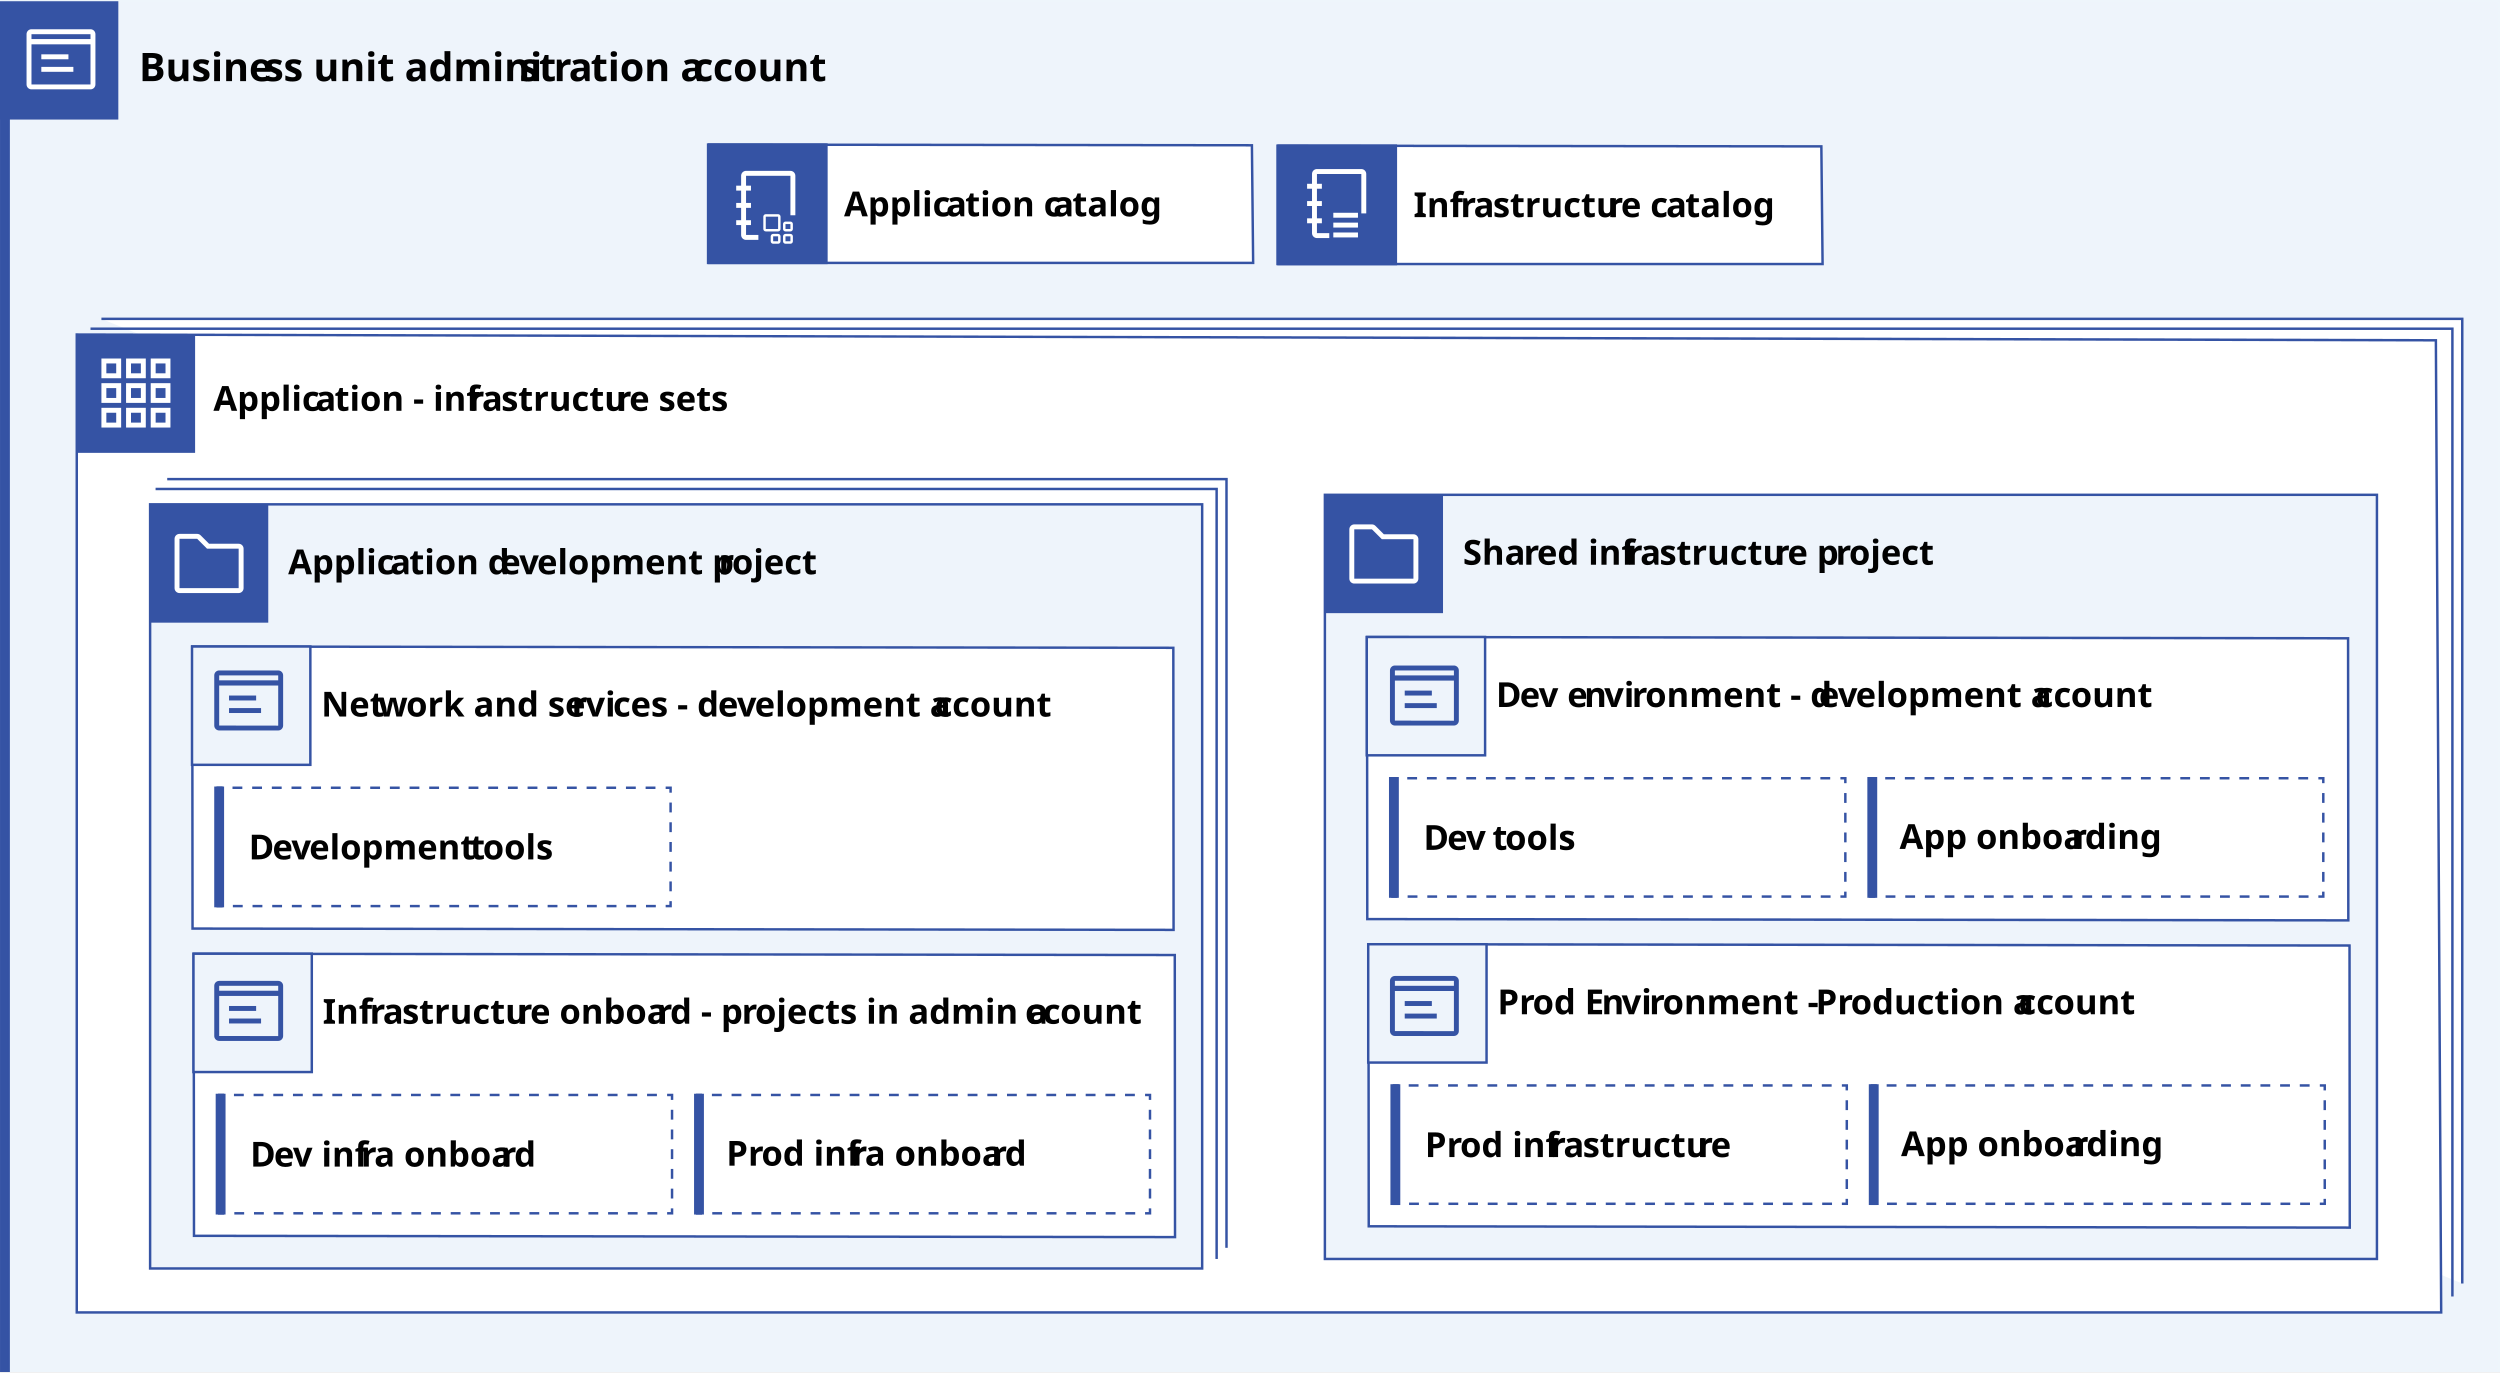
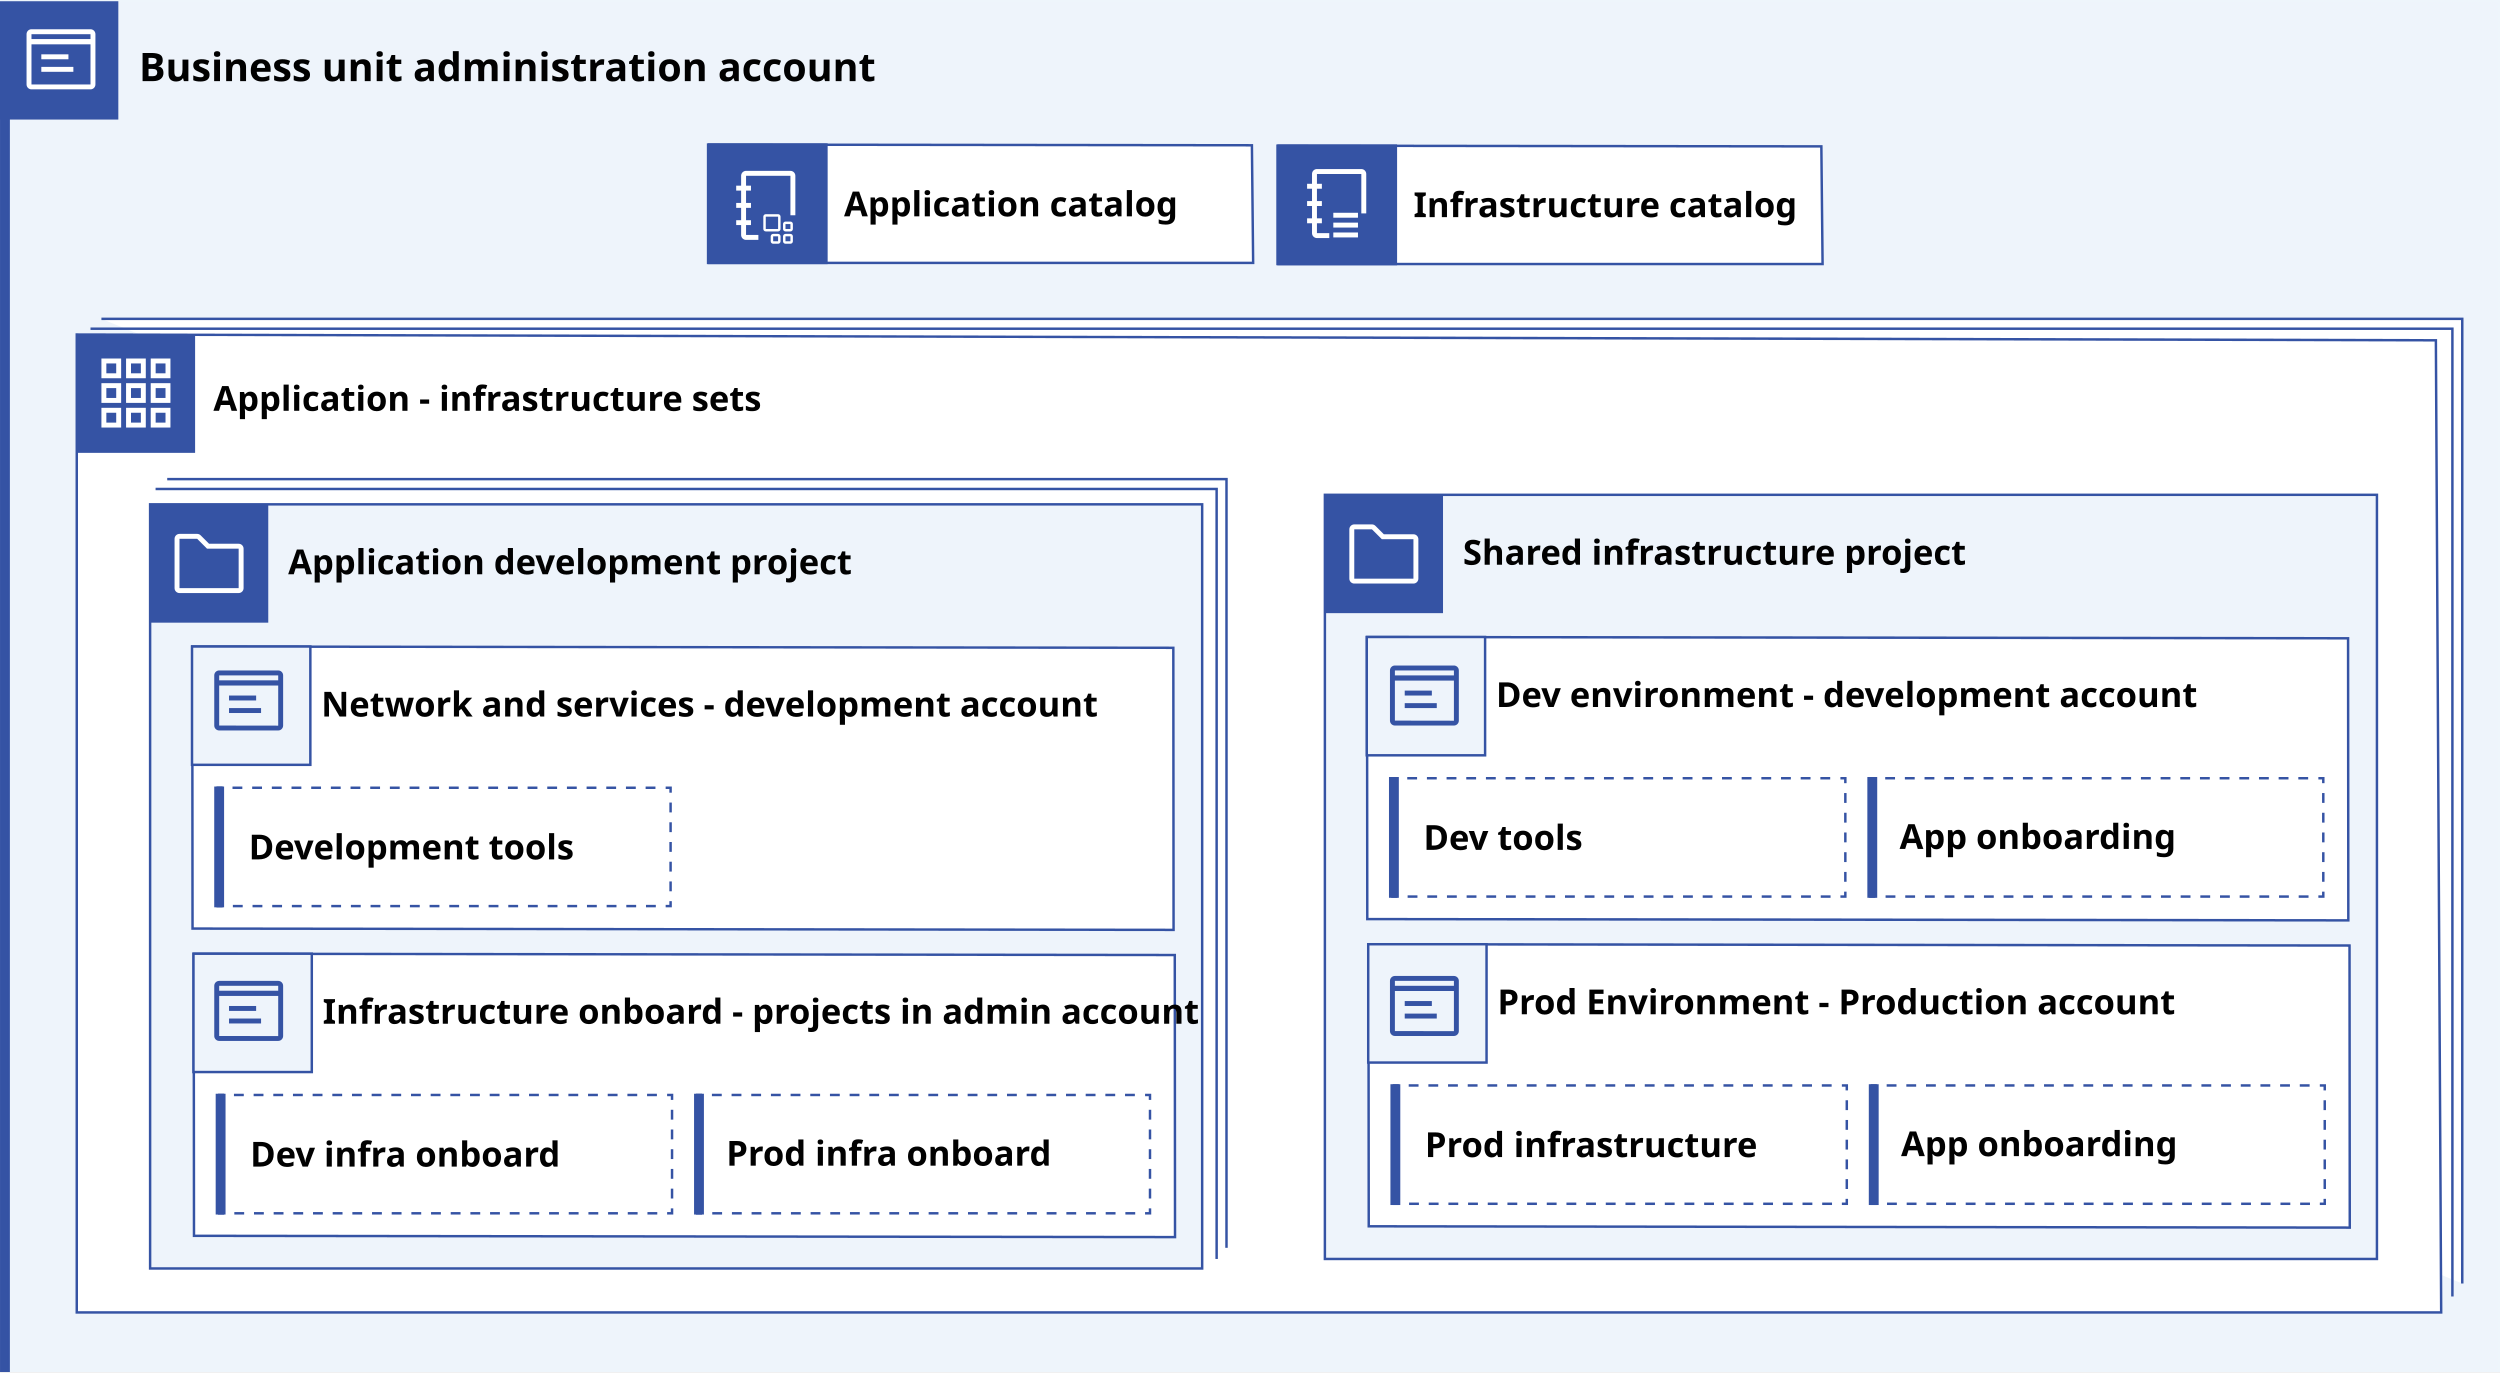
- <svg xmlns="http://www.w3.org/2000/svg" viewBox="0 0 1014.11 556.55">
+ <svg xmlns="http://www.w3.org/2000/svg" width="1014.11" height="556.55" viewBox="0 0 1014.11 556.55">
  <defs>
-     <style>.cls-1,.cls-9{fill:#eef4fb;}.cls-1{stroke:#eef5fb;}.cls-1,.cls-10,.cls-11,.cls-12,.cls-2,.cls-4,.cls-5,.cls-6,.cls-9{stroke-miterlimit:10;}.cls-2,.cls-4,.cls-8{fill:#fff;}.cls-10,.cls-11,.cls-12,.cls-2,.cls-4,.cls-5,.cls-6,.cls-9{stroke:#3553a4;}.cls-2,.cls-5{fill-rule:evenodd;}.cls-3,.cls-6{fill:#3553a4;}.cls-10,.cls-11,.cls-12,.cls-5,.cls-7{fill:none;}.cls-11{stroke-dasharray:3.99 3.99;}.cls-12{stroke-dasharray:4 4;}.cls-13{font-size:16px;}.cls-13,.cls-19{fill:#010101;font-family:IBMPlexSans-SemiBold, IBM Plex Sans;font-weight:600;}.cls-14{letter-spacing:-0.01em;}.cls-15{letter-spacing:-0.01em;}.cls-16{letter-spacing:-0.01em;}.cls-17{letter-spacing:0em;}.cls-18{letter-spacing:-0.01em;}.cls-19{font-size:14px;}.cls-20{letter-spacing:0em;}.cls-21{letter-spacing:-0.01em;}.cls-22{letter-spacing:0em;}.cls-23{letter-spacing:0em;}.cls-24{letter-spacing:-0.01em;}.cls-25{letter-spacing:-0.01em;}.cls-26{letter-spacing:-0.01em;}.cls-27{letter-spacing:-0.01em;}.cls-28{letter-spacing:-0.01em;}.cls-29{letter-spacing:-0.01em;}.cls-30{letter-spacing:0.01em;}.cls-31{letter-spacing:0em;}</style>
+     <style>.cls-1,.cls-9{fill:#eef4fb;}.cls-1{stroke:#eef5fb;}.cls-1,.cls-10,.cls-11,.cls-12,.cls-2,.cls-4,.cls-5,.cls-6,.cls-9{stroke-miterlimit:10;}.cls-2,.cls-4,.cls-8{fill:#fff;}.cls-10,.cls-11,.cls-12,.cls-2,.cls-4,.cls-5,.cls-6,.cls-9{stroke:#3553a4;}.cls-2,.cls-5{fill-rule:evenodd;}.cls-3,.cls-6{fill:#3553a4;}.cls-10,.cls-11,.cls-12,.cls-5,.cls-7{fill:none;}.cls-11{stroke-dasharray:3.99 3.99;}.cls-12{stroke-dasharray:4 4;}.cls-13{font-size:16px;}.cls-13,.cls-14{fill:#010101;font-family:IBMPlexSans-SemiBold, IBM Plex Sans;font-weight:600;}.cls-14{font-size:14px;}</style>
  </defs>
  <g id="Background">
    <rect class="cls-1" x="0.51" y="0.5" width="1013.1" height="555.55" />
    <polyline class="cls-2" points="41.14 129.34 998.8 129.34 998.8 520.65" />
    <rect class="cls-3" y="0.5" width="48" height="48" />
    <polygon class="cls-4" points="31.14 135.7 988.1 138.04 990.25 532.39 31.14 532.39 31.14 135.7" />
    <polyline class="cls-5" points="36.71 133.34 994.8 133.34 994.8 525.91" />
    <rect class="cls-3" x="31.14" y="135.7" width="48" height="48" />
    <rect class="cls-6" x="0.51" y="48.5" width="3" height="507.55" />
    <polygon class="cls-4" points="287.63 58.65 507.83 58.93 508.33 106.65 287.63 106.65 287.63 58.65" />
    <rect class="cls-6" x="287.23" y="58.65" width="48" height="48" />
    <polygon class="cls-4" points="518.62 59.1 738.82 59.38 739.32 107.1 518.62 107.1 518.62 59.1" />
    <rect class="cls-6" x="518.22" y="59.1" width="48" height="48" />
    <rect id="_Transparent_Rectangle_" data-name="&lt;Transparent Rectangle&gt;" class="cls-7" x="524.85" y="67.1" width="32" height="32" />
    <path class="cls-8" d="M586.36,100.74h-5v-4h2v-2h-2v-5h2v-2h-2v-5h2v-2h-2v-4h18v16h2v-16a2,2,0,0,0-2-2h-18a2,2,0,0,0-2,2v4h-2v2h2v5h-2v2h2v5h-2v2h2v4a2,2,0,0,0,2,2h5Z" transform="translate(-278.73 -5.43)" />
    <path class="cls-8" d="M594.36,99.31h-5a1,1,0,0,1-1-1v-5a1,1,0,0,1,1-1h5a1,1,0,0,1,1,1v5A1,1,0,0,1,594.36,99.31Zm-5-6v5h5v-5Z" transform="translate(-278.73 -5.43)" />
    <path class="cls-8" d="M599.36,96.31v2h-2v-2h2m0-1h-2a1,1,0,0,0-1,1v2a1,1,0,0,0,1,1h2a1,1,0,0,0,1-1v-2A1,1,0,0,0,599.36,95.31Z" transform="translate(-278.73 -5.43)" />
    <path class="cls-8" d="M599.36,101.31v2h-2v-2h2m0-1h-2a1,1,0,0,0-1,1v2a1,1,0,0,0,1,1h2a1,1,0,0,0,1-1v-2A1,1,0,0,0,599.36,100.31Z" transform="translate(-278.73 -5.43)" />
    <path class="cls-8" d="M594.36,101.31v2h-2v-2h2m0-1h-2a1,1,0,0,0-1,1v2a1,1,0,0,0,1,1h2a1,1,0,0,0,1-1v-2A1,1,0,0,0,594.36,100.31Z" transform="translate(-278.73 -5.43)" />
    <path class="cls-8" d="M817.94,100h-5V96h2V94h-2V89h2V87h-2V82h2V80h-2V76h18V92h2V76a2,2,0,0,0-2-2h-18a2,2,0,0,0-2,2v4h-2v2h2v5h-2v2h2v5h-2v2h2v4a2,2,0,0,0,2,2h5Z" transform="translate(-278.73 -5.43)" />
    <rect class="cls-8" x="540.85" y="86.31" width="10" height="2" />
    <rect class="cls-8" x="540.85" y="90.31" width="10" height="2" />
    <rect class="cls-8" x="540.85" y="94.31" width="10" height="2" />
    <path class="cls-8" d="M295.49,27.47h11v2h-11Zm0,5.09h13v2h-13Z" transform="translate(-278.73 -5.43)" />
    <path class="cls-8" d="M315.44,17.29H291.5a2,2,0,0,0-2,2V39.68a2,2,0,0,0,2,2h23.94a2,2,0,0,0,2-2V19.32A2,2,0,0,0,315.44,17.29Zm0,2v2H291.5v-2ZM291.5,39.68V23.4h23.94V39.68Z" transform="translate(-278.73 -5.43)" />
    <path class="cls-8" d="M325.87,152.86v4h-4v-4Zm2-2h-8v8h8Zm8,2v4h-4v-4Zm2-2h-8v8h8Zm8,2v4h-4v-4Zm2-2h-8v8h8Zm-22,12v4h-4v-4Zm2-2h-8v8h8Zm8,2v4h-4v-4Zm2-2h-8v8h8Zm8,2v4h-4v-4Zm2-2h-8v8h8Zm-22,12v4h-4v-4Zm2-2h-8v8h8Zm8,2v4h-4v-4Zm2-2h-8v8h8Zm8,2v4h-4v-4Zm2-2h-8v8h8Z" transform="translate(-278.73 -5.43)" />
    <polyline class="cls-5" points="63.11 198.35 493.52 198.35 493.52 510.69" />
    <polyline class="cls-5" points="67.83 194.35 497.52 194.35 497.52 506.17" />
    <rect class="cls-9" x="537.43" y="200.72" width="426.76" height="309.97" />
    <rect class="cls-3" x="537.35" y="200.72" width="48" height="48" />
    <path class="cls-8" d="M835.25,220.15l3.42,3.41.58.59h12.83v16h-24v-20h7.17m0-2h-7.17a2,2,0,0,0-2,2v20a2,2,0,0,0,2,2h24a2,2,0,0,0,2-2v-16a2,2,0,0,0-2-2h-12l-3.41-3.41A2,2,0,0,0,835.25,218.15Z" transform="translate(-278.73 -5.43)" />
    <polygon class="cls-4" points="555.11 383.02 953.07 383.55 953.17 497.97 555.22 497.44 555.11 383.02" />
    <rect class="cls-9" x="555.01" y="383.02" width="48" height="48" />
    <rect class="cls-8" x="565.43" y="440.31" width="183.71" height="48" />
    <polyline class="cls-10" points="749.14 486.31 749.14 488.31 747.14 488.31" />
    <line class="cls-11" x1="743.15" y1="488.31" x2="569.43" y2="488.31" />
    <polyline class="cls-10" points="567.43 488.31 565.43 488.31 565.43 486.31" />
    <line class="cls-12" x1="565.43" y1="482.31" x2="565.43" y2="444.31" />
    <polyline class="cls-10" points="565.43 442.31 565.43 440.31 567.43 440.31" />
    <line class="cls-11" x1="571.43" y1="440.31" x2="745.14" y2="440.31" />
    <polyline class="cls-10" points="747.14 440.31 749.14 440.31 749.14 442.31" />
    <line class="cls-12" x1="749.14" y1="446.31" x2="749.14" y2="484.31" />
    <rect class="cls-6" x="564.52" y="440.31" width="3" height="48" />
    <rect class="cls-8" x="759.31" y="440.31" width="183.71" height="48" />
    <polyline class="cls-10" points="943.02 486.31 943.02 488.31 941.02 488.31" />
    <line class="cls-11" x1="937.03" y1="488.31" x2="763.31" y2="488.31" />
    <polyline class="cls-10" points="761.31 488.31 759.31 488.31 759.31 486.31" />
    <line class="cls-12" x1="759.31" y1="482.31" x2="759.31" y2="444.31" />
    <polyline class="cls-10" points="759.31 442.31 759.31 440.31 761.31 440.31" />
    <line class="cls-11" x1="765.31" y1="440.31" x2="939.02" y2="440.31" />
    <polyline class="cls-10" points="941.02 440.31 943.02 440.31 943.02 442.31" />
    <line class="cls-12" x1="943.02" y1="446.31" x2="943.02" y2="484.31" />
    <rect class="cls-6" x="758.57" y="440.31" width="3" height="48" />
    <polygon class="cls-4" points="554.52 258.4 952.48 258.92 952.58 373.34 554.63 372.82 554.52 258.4" />
    <rect class="cls-9" x="554.42" y="258.39" width="48" height="48" />
    <rect class="cls-8" x="564.85" y="315.69" width="183.71" height="48" />
    <polyline class="cls-10" points="748.55 361.69 748.55 363.69 746.55 363.69" />
    <line class="cls-11" x1="742.56" y1="363.69" x2="568.84" y2="363.69" />
    <polyline class="cls-10" points="566.85 363.69 564.85 363.69 564.85 361.69" />
    <line class="cls-12" x1="564.85" y1="357.69" x2="564.85" y2="319.69" />
    <polyline class="cls-10" points="564.85 317.69 564.85 315.69 566.85 315.69" />
    <line class="cls-11" x1="570.84" y1="315.69" x2="744.55" y2="315.69" />
    <polyline class="cls-10" points="746.55 315.69 748.55 315.69 748.55 317.69" />
    <line class="cls-12" x1="748.55" y1="321.69" x2="748.55" y2="359.69" />
    <rect class="cls-6" x="563.93" y="315.69" width="3" height="48" />
    <rect class="cls-8" x="758.72" y="315.69" width="183.71" height="48" />
    <polyline class="cls-10" points="942.43 361.69 942.43 363.69 940.43 363.69" />
    <line class="cls-11" x1="936.44" y1="363.69" x2="762.72" y2="363.69" />
    <polyline class="cls-10" points="760.72 363.69 758.72 363.69 758.72 361.69" />
    <line class="cls-12" x1="758.72" y1="357.69" x2="758.72" y2="319.69" />
    <polyline class="cls-10" points="758.72 317.69 758.72 315.69 760.72 315.69" />
    <line class="cls-11" x1="764.72" y1="315.69" x2="938.43" y2="315.69" />
    <polyline class="cls-10" points="940.43 315.69 942.43 315.69 942.43 317.69" />
    <line class="cls-12" x1="942.43" y1="321.69" x2="942.43" y2="359.69" />
    <rect class="cls-6" x="757.98" y="315.69" width="3" height="48" />
    <rect class="cls-9" x="60.89" y="204.58" width="426.76" height="309.97" />
    <rect class="cls-3" x="60.82" y="204.58" width="48" height="48" />
    <path class="cls-8" d="M358.71,224l3.42,3.41.58.59h12.83v16h-24V224h7.17m0-2h-7.17a2,2,0,0,0-2,2v20a2,2,0,0,0,2,2h24a2,2,0,0,0,2-2V228a2,2,0,0,0-2-2h-12l-3.41-3.41A2,2,0,0,0,358.71,222Z" transform="translate(-278.73 -5.43)" />
    <polygon class="cls-4" points="78.58 386.88 476.54 387.4 476.64 501.82 78.69 501.3 78.58 386.88" />
    <rect class="cls-9" x="78.48" y="386.87" width="48" height="48" />
    <rect class="cls-8" x="88.9" y="444.17" width="183.71" height="48" />
    <polyline class="cls-10" points="272.61 490.17 272.61 492.17 270.61 492.17" />
    <line class="cls-11" x1="266.62" y1="492.17" x2="92.9" y2="492.17" />
    <polyline class="cls-10" points="90.9 492.17 88.9 492.17 88.9 490.17" />
    <line class="cls-12" x1="88.9" y1="486.17" x2="88.9" y2="448.17" />
    <polyline class="cls-10" points="88.9 446.17 88.9 444.17 90.9 444.17" />
    <line class="cls-11" x1="94.9" y1="444.17" x2="268.61" y2="444.17" />
    <polyline class="cls-10" points="270.61 444.17 272.61 444.17 272.61 446.17" />
    <line class="cls-12" x1="272.61" y1="450.17" x2="272.61" y2="488.17" />
    <rect class="cls-6" x="87.99" y="444.17" width="3" height="48" />
    <rect class="cls-8" x="282.78" y="444.17" width="183.71" height="48" />
    <polyline class="cls-10" points="466.49 490.17 466.49 492.17 464.49 492.17" />
    <line class="cls-11" x1="460.49" y1="492.17" x2="286.78" y2="492.17" />
    <polyline class="cls-10" points="284.78 492.17 282.78 492.17 282.78 490.17" />
    <line class="cls-12" x1="282.78" y1="486.17" x2="282.78" y2="448.17" />
    <polyline class="cls-10" points="282.78 446.17 282.78 444.17 284.78 444.17" />
    <line class="cls-11" x1="288.78" y1="444.17" x2="462.49" y2="444.17" />
    <polyline class="cls-10" points="464.49 444.17 466.49 444.17 466.49 446.17" />
    <line class="cls-12" x1="466.49" y1="450.17" x2="466.49" y2="488.17" />
    <rect class="cls-6" x="282.04" y="444.17" width="3" height="48" />
    <polygon class="cls-4" points="77.99 262.26 475.95 262.78 476.05 377.2 78.1 376.67 77.99 262.26" />
    <rect class="cls-9" x="77.89" y="262.25" width="48" height="48" />
    <rect class="cls-8" x="88.31" y="319.55" width="183.71" height="48" />
    <polyline class="cls-10" points="272.02 365.55 272.02 367.55 270.02 367.55" />
    <line class="cls-11" x1="266.03" y1="367.55" x2="92.31" y2="367.55" />
    <polyline class="cls-10" points="90.31 367.55 88.31 367.55 88.31 365.55" />
    <line class="cls-12" x1="88.31" y1="361.55" x2="88.31" y2="323.55" />
    <polyline class="cls-10" points="88.31 321.55 88.31 319.55 90.31 319.55" />
    <line class="cls-11" x1="94.31" y1="319.55" x2="268.02" y2="319.55" />
    <polyline class="cls-10" points="270.02 319.55 272.02 319.55 272.02 321.55" />
    <line class="cls-12" x1="272.02" y1="325.55" x2="272.02" y2="363.55" />
    <rect class="cls-6" x="87.4" y="319.55" width="3" height="48" />
    <path class="cls-3" d="M371.63,287.57h11v2h-11Zm0,5.09h13v2h-13Z" transform="translate(-278.73 -5.43)" />
    <path class="cls-3" d="M391.58,277.39H367.64a2,2,0,0,0-2,2v20.35a2,2,0,0,0,2,2h23.94a2,2,0,0,0,2-2V279.43A2,2,0,0,0,391.58,277.39Zm0,2v2H367.64v-2Zm-23.94,20.35V283.5h23.94v16.28Z" transform="translate(-278.73 -5.43)" />
    <path class="cls-3" d="M371.63,413.5h11v2h-11Zm0,5.09h13v2h-13Z" transform="translate(-278.73 -5.43)" />
    <path class="cls-3" d="M391.58,403.32H367.64a2,2,0,0,0-2,2v20.35a2,2,0,0,0,2,2h23.94a2,2,0,0,0,2-2V405.36A2,2,0,0,0,391.58,403.32Zm0,2v2H367.64v-2Zm-23.94,20.35V409.43h23.94v16.28Z" transform="translate(-278.73 -5.43)" />
    <path class="cls-3" d="M848.55,411.5h11v2h-11Zm0,5.09h13v2h-13Z" transform="translate(-278.73 -5.43)" />
    <path class="cls-3" d="M868.5,401.32H844.56a2,2,0,0,0-2,2v20.35a2,2,0,0,0,2,2H868.5a2,2,0,0,0,2-2V403.36A2,2,0,0,0,868.5,401.32Zm0,2v2H844.56v-2Zm-23.94,20.35V407.43H868.5v16.28Z" transform="translate(-278.73 -5.43)" />
    <path class="cls-3" d="M848.55,285.57h11v2h-11Zm0,5.09h13v2h-13Z" transform="translate(-278.73 -5.43)" />
    <path class="cls-3" d="M868.5,275.39H844.56a2,2,0,0,0-2,2v20.35a2,2,0,0,0,2,2H868.5a2,2,0,0,0,2-2V277.43A2,2,0,0,0,868.5,275.39Zm0,2v2H844.56v-2Zm-23.94,20.35V281.5H868.5v16.28Z" transform="translate(-278.73 -5.43)" />
  </g>
  <g id="Text">
-     <text class="cls-13" transform="translate(56.4 32.91)">Busine<tspan class="cls-14" x="50.75" y="0">s</tspan>
-       <tspan x="58.62" y="0">s unit admini</tspan>
-       <tspan class="cls-15" x="154.37" y="0">s</tspan>
-       <tspan x="162.22" y="0">t</tspan>
-       <tspan class="cls-16" x="168.21" y="0">r</tspan>
-       <tspan class="cls-17" x="174.32" y="0">a</tspan>
-       <tspan x="183.2" y="0">tion a</tspan>
-       <tspan class="cls-18" x="224.73" y="0">cc</tspan>
-       <tspan x="240.99" y="0">ount </tspan>
-     </text>
-     <text class="cls-19" transform="translate(86.56 166.65)">Applic<tspan class="cls-20" x="41.37" y="0">a</tspan>
-       <tspan x="49.14" y="0">tion - inf</tspan>
-       <tspan class="cls-16" x="103.58" y="0">r</tspan>
-       <tspan x="108.93" y="0">a</tspan>
-       <tspan class="cls-21" x="116.76" y="0">s</tspan>
-       <tspan x="123.63" y="0">tructu</tspan>
-       <tspan class="cls-22" x="163.25" y="0">r</tspan>
-       <tspan x="168.68" y="0">e sets</tspan>
-     </text>
-     <text class="cls-19" transform="translate(342.38 87.75)">Applic<tspan class="cls-20" x="41.37" y="0">a</tspan>
-       <tspan x="49.14" y="0">tion c</tspan>
-       <tspan class="cls-23" x="84.84" y="0">a</tspan>
-       <tspan x="92.61" y="0">talog</tspan>
-     </text>
-     <text class="cls-19" transform="translate(573.37 88.07)">Inf<tspan class="cls-16" x="19.05" y="0">r</tspan>
-       <tspan x="24.4" y="0">a</tspan>
-       <tspan class="cls-21" x="32.23" y="0">s</tspan>
-       <tspan x="39.1" y="0">tructu</tspan>
-       <tspan class="cls-22" x="78.72" y="0">r</tspan>
-       <tspan x="84.15" y="0">e c</tspan>
-       <tspan class="cls-20" x="102.45" y="0">a</tspan>
-       <tspan x="110.22" y="0">talog</tspan>
-     </text>
-     <text class="cls-19" transform="translate(593.43 229.08)">Sha<tspan class="cls-22" x="24.61" y="0">r</tspan>
-       <tspan x="30.04" y="0">ed inf</tspan>
-       <tspan class="cls-16" x="66.55" y="0">r</tspan>
-       <tspan x="71.9" y="0">a</tspan>
-       <tspan class="cls-21" x="79.73" y="0">s</tspan>
-       <tspan x="86.6" y="0">tructu</tspan>
-       <tspan class="cls-22" x="126.22" y="0">r</tspan>
-       <tspan x="131.65" y="0">e p</tspan>
-       <tspan class="cls-22" x="151.17" y="0">r</tspan>
-       <tspan x="156.6" y="0">oject</tspan>
-     </text>
-     <text class="cls-19" transform="translate(607.42 411.42)">
-       <tspan class="cls-24">P</tspan>
-       <tspan class="cls-22" x="8.83" y="0">r</tspan>
-       <tspan x="14.27" y="0">od E</tspan>
-       <tspan class="cls-21" x="42.25" y="0">n</tspan>
-       <tspan x="50.37" y="0">vi</tspan>
-       <tspan class="cls-22" x="61.57" y="0">r</tspan>
-       <tspan x="67" y="0">onment - </tspan>
-       <tspan class="cls-25" x="129.06" y="0">P</tspan>
-       <tspan class="cls-26" x="137.9" y="0">r</tspan>
-       <tspan x="143.33" y="0">oduction a</tspan>
-       <tspan class="cls-22" x="211.37" y="0">cc</tspan>
-       <tspan x="225.59" y="0">ount</tspan>
-     </text>
-     <text class="cls-19" transform="translate(578 469.36)">
-       <tspan class="cls-24">P</tspan>
-       <tspan class="cls-22" x="8.83" y="0">r</tspan>
-       <tspan x="14.27" y="0">od inf</tspan>
-       <tspan class="cls-16" x="50.85" y="0">r</tspan>
-       <tspan x="56.19" y="0">a</tspan>
-       <tspan class="cls-21" x="64.02" y="0">s</tspan>
-       <tspan x="70.89" y="0">tructu</tspan>
-       <tspan class="cls-22" x="110.51" y="0">r</tspan>
-       <tspan x="115.95" y="0">e</tspan>
-     </text>
-     <text class="cls-19" transform="translate(771.14 468.99)">App onboa<tspan class="cls-22" x="69.73" y="0">r</tspan>
-       <tspan x="75.17" y="0">ding</tspan>
-     </text>
-     <text class="cls-19" transform="translate(606.83 286.8)">D<tspan class="cls-27" x="9.65" y="0">e</tspan>
-       <tspan x="17.33" y="0">v e</tspan>
-       <tspan class="cls-21" x="35.78" y="0">n</tspan>
-       <tspan x="43.9" y="0">vi</tspan>
-       <tspan class="cls-22" x="55.1" y="0">r</tspan>
-       <tspan x="60.54" y="0">onment - d</tspan>
-       <tspan class="cls-27" x="131" y="0">e</tspan>
-       <tspan class="cls-21" x="138.68" y="0">v</tspan>
-       <tspan x="145.91" y="0">elopment a</tspan>
-       <tspan class="cls-22" x="218.96" y="0">cc</tspan>
-       <tspan x="233.18" y="0">ount</tspan>
-     </text>
-     <text class="cls-19" transform="translate(577.41 344.74)">D<tspan class="cls-27" x="9.65" y="0">e</tspan>
-       <tspan x="17.33" y="0">v </tspan>
-       <tspan class="cls-23" x="27.97" y="0">t</tspan>
-       <tspan x="33.15" y="0">ools</tspan>
-     </text>
-     <text class="cls-19" transform="translate(770.55 344.37)">App onboa<tspan class="cls-22" x="69.73" y="0">r</tspan>
-       <tspan x="75.17" y="0">ding</tspan>
-     </text>
-     <text class="cls-19" transform="translate(116.89 232.94)">Applic<tspan class="cls-20" x="41.37" y="0">a</tspan>
-       <tspan x="49.14" y="0">tion d</tspan>
-       <tspan class="cls-28" x="86.06" y="0">e</tspan>
-       <tspan class="cls-29" x="93.74" y="0">v</tspan>
-       <tspan x="100.97" y="0">elopment p</tspan>
-       <tspan class="cls-22" x="174.59" y="0">r</tspan>
-       <tspan x="180.02" y="0">oject</tspan>
-     </text>
-     <text class="cls-19" transform="translate(130.89 415.28)">Inf<tspan class="cls-16" x="19.05" y="0">r</tspan>
-       <tspan x="24.4" y="0">a</tspan>
-       <tspan class="cls-21" x="32.23" y="0">s</tspan>
-       <tspan x="39.1" y="0">tructu</tspan>
-       <tspan class="cls-22" x="78.72" y="0">r</tspan>
-       <tspan x="84.15" y="0">e onboa</tspan>
-       <tspan class="cls-22" x="135.49" y="0">r</tspan>
-       <tspan x="140.92" y="0">d - p</tspan>
-       <tspan class="cls-22" x="169.96" y="0">r</tspan>
-       <tspan x="175.39" y="0">ojects in admin a</tspan>
-       <tspan class="cls-22" x="284.94" y="0">cc</tspan>
-       <tspan x="299.16" y="0">ount</tspan>
-     </text>
-     <text class="cls-19" transform="translate(101.47 473.22)">D<tspan class="cls-27" x="9.65" y="0">e</tspan>
-       <tspan x="17.33" y="0">v inf</tspan>
-       <tspan class="cls-16" x="44.97" y="0">r</tspan>
-       <tspan x="50.32" y="0">a onboa</tspan>
-       <tspan class="cls-22" x="101.67" y="0">r</tspan>
-       <tspan x="107.1" y="0">d</tspan>
-     </text>
-     <text class="cls-19" transform="translate(294.61 472.85)">
-       <tspan class="cls-24">P</tspan>
-       <tspan class="cls-22" x="8.83" y="0">r</tspan>
-       <tspan x="14.27" y="0">od inf</tspan>
-       <tspan class="cls-16" x="50.85" y="0">r</tspan>
-       <tspan x="56.19" y="0">a onboa</tspan>
-       <tspan class="cls-22" x="107.55" y="0">r</tspan>
-       <tspan x="112.98" y="0">d</tspan>
-     </text>
-     <text class="cls-19" transform="translate(130.3 290.66)">Net<tspan class="cls-27" x="23.11" y="0">w</tspan>
-       <tspan x="34.45" y="0">ork and se</tspan>
-       <tspan class="cls-30" x="101.57" y="0">r</tspan>
-       <tspan x="107.18" y="0">vi</tspan>
-       <tspan class="cls-22" x="118.38" y="0">c</tspan>
-       <tspan class="cls-31" x="125.49" y="0">es - d</tspan>
-       <tspan class="cls-28" x="160.93" y="0">e</tspan>
-       <tspan class="cls-21" x="168.61" y="0">v</tspan>
-       <tspan x="175.84" y="0">elopment a</tspan>
-       <tspan class="cls-26" x="248.89" y="0">cc</tspan>
-       <tspan x="263.11" y="0">ount</tspan>
-     </text>
-     <text class="cls-19" transform="translate(100.88 348.6)">D<tspan class="cls-27" x="9.65" y="0">e</tspan>
-       <tspan class="cls-21" x="17.33" y="0">v</tspan>
-       <tspan x="24.56" y="0">elopment </tspan>
-       <tspan class="cls-20" x="89.78" y="0">t</tspan>
-       <tspan x="94.96" y="0">ools</tspan>
-     </text>
+     <text class="cls-13" transform="translate(56.4 32.91)">Business unit administration account </text>
+     <text class="cls-14" transform="translate(86.56 166.65)">Application - infrastructure sets</text>
+     <text class="cls-14" transform="translate(342.38 87.75)">Application catalog</text>
+     <text class="cls-14" transform="translate(573.37 88.07)">Infrastructure catalog</text>
+     <text class="cls-14" transform="translate(593.43 229.08)">Shared infrastructure project</text>
+     <text class="cls-14" transform="translate(607.42 411.42)">Prod Environment - Production account</text>
+     <text class="cls-14" transform="translate(578 469.36)">Prod infrastructure</text>
+     <text class="cls-14" transform="translate(771.14 468.99)">App onboarding</text>
+     <text class="cls-14" transform="translate(606.83 286.8)">Dev environment - development account</text>
+     <text class="cls-14" transform="translate(577.41 344.74)">Dev tools</text>
+     <text class="cls-14" transform="translate(770.55 344.37)">App onboarding</text>
+     <text class="cls-14" transform="translate(116.89 232.94)">Application development project</text>
+     <text class="cls-14" transform="translate(130.89 415.28)">Infrastructure onboard - projects in admin account</text>
+     <text class="cls-14" transform="translate(101.47 473.22)">Dev infra onboard</text>
+     <text class="cls-14" transform="translate(294.61 472.85)">Prod infra onboard</text>
+     <text class="cls-14" transform="translate(130.3 290.66)">Network and services - development account</text>
+     <text class="cls-14" transform="translate(100.88 348.6)">Development tools</text>
  </g>
</svg>
